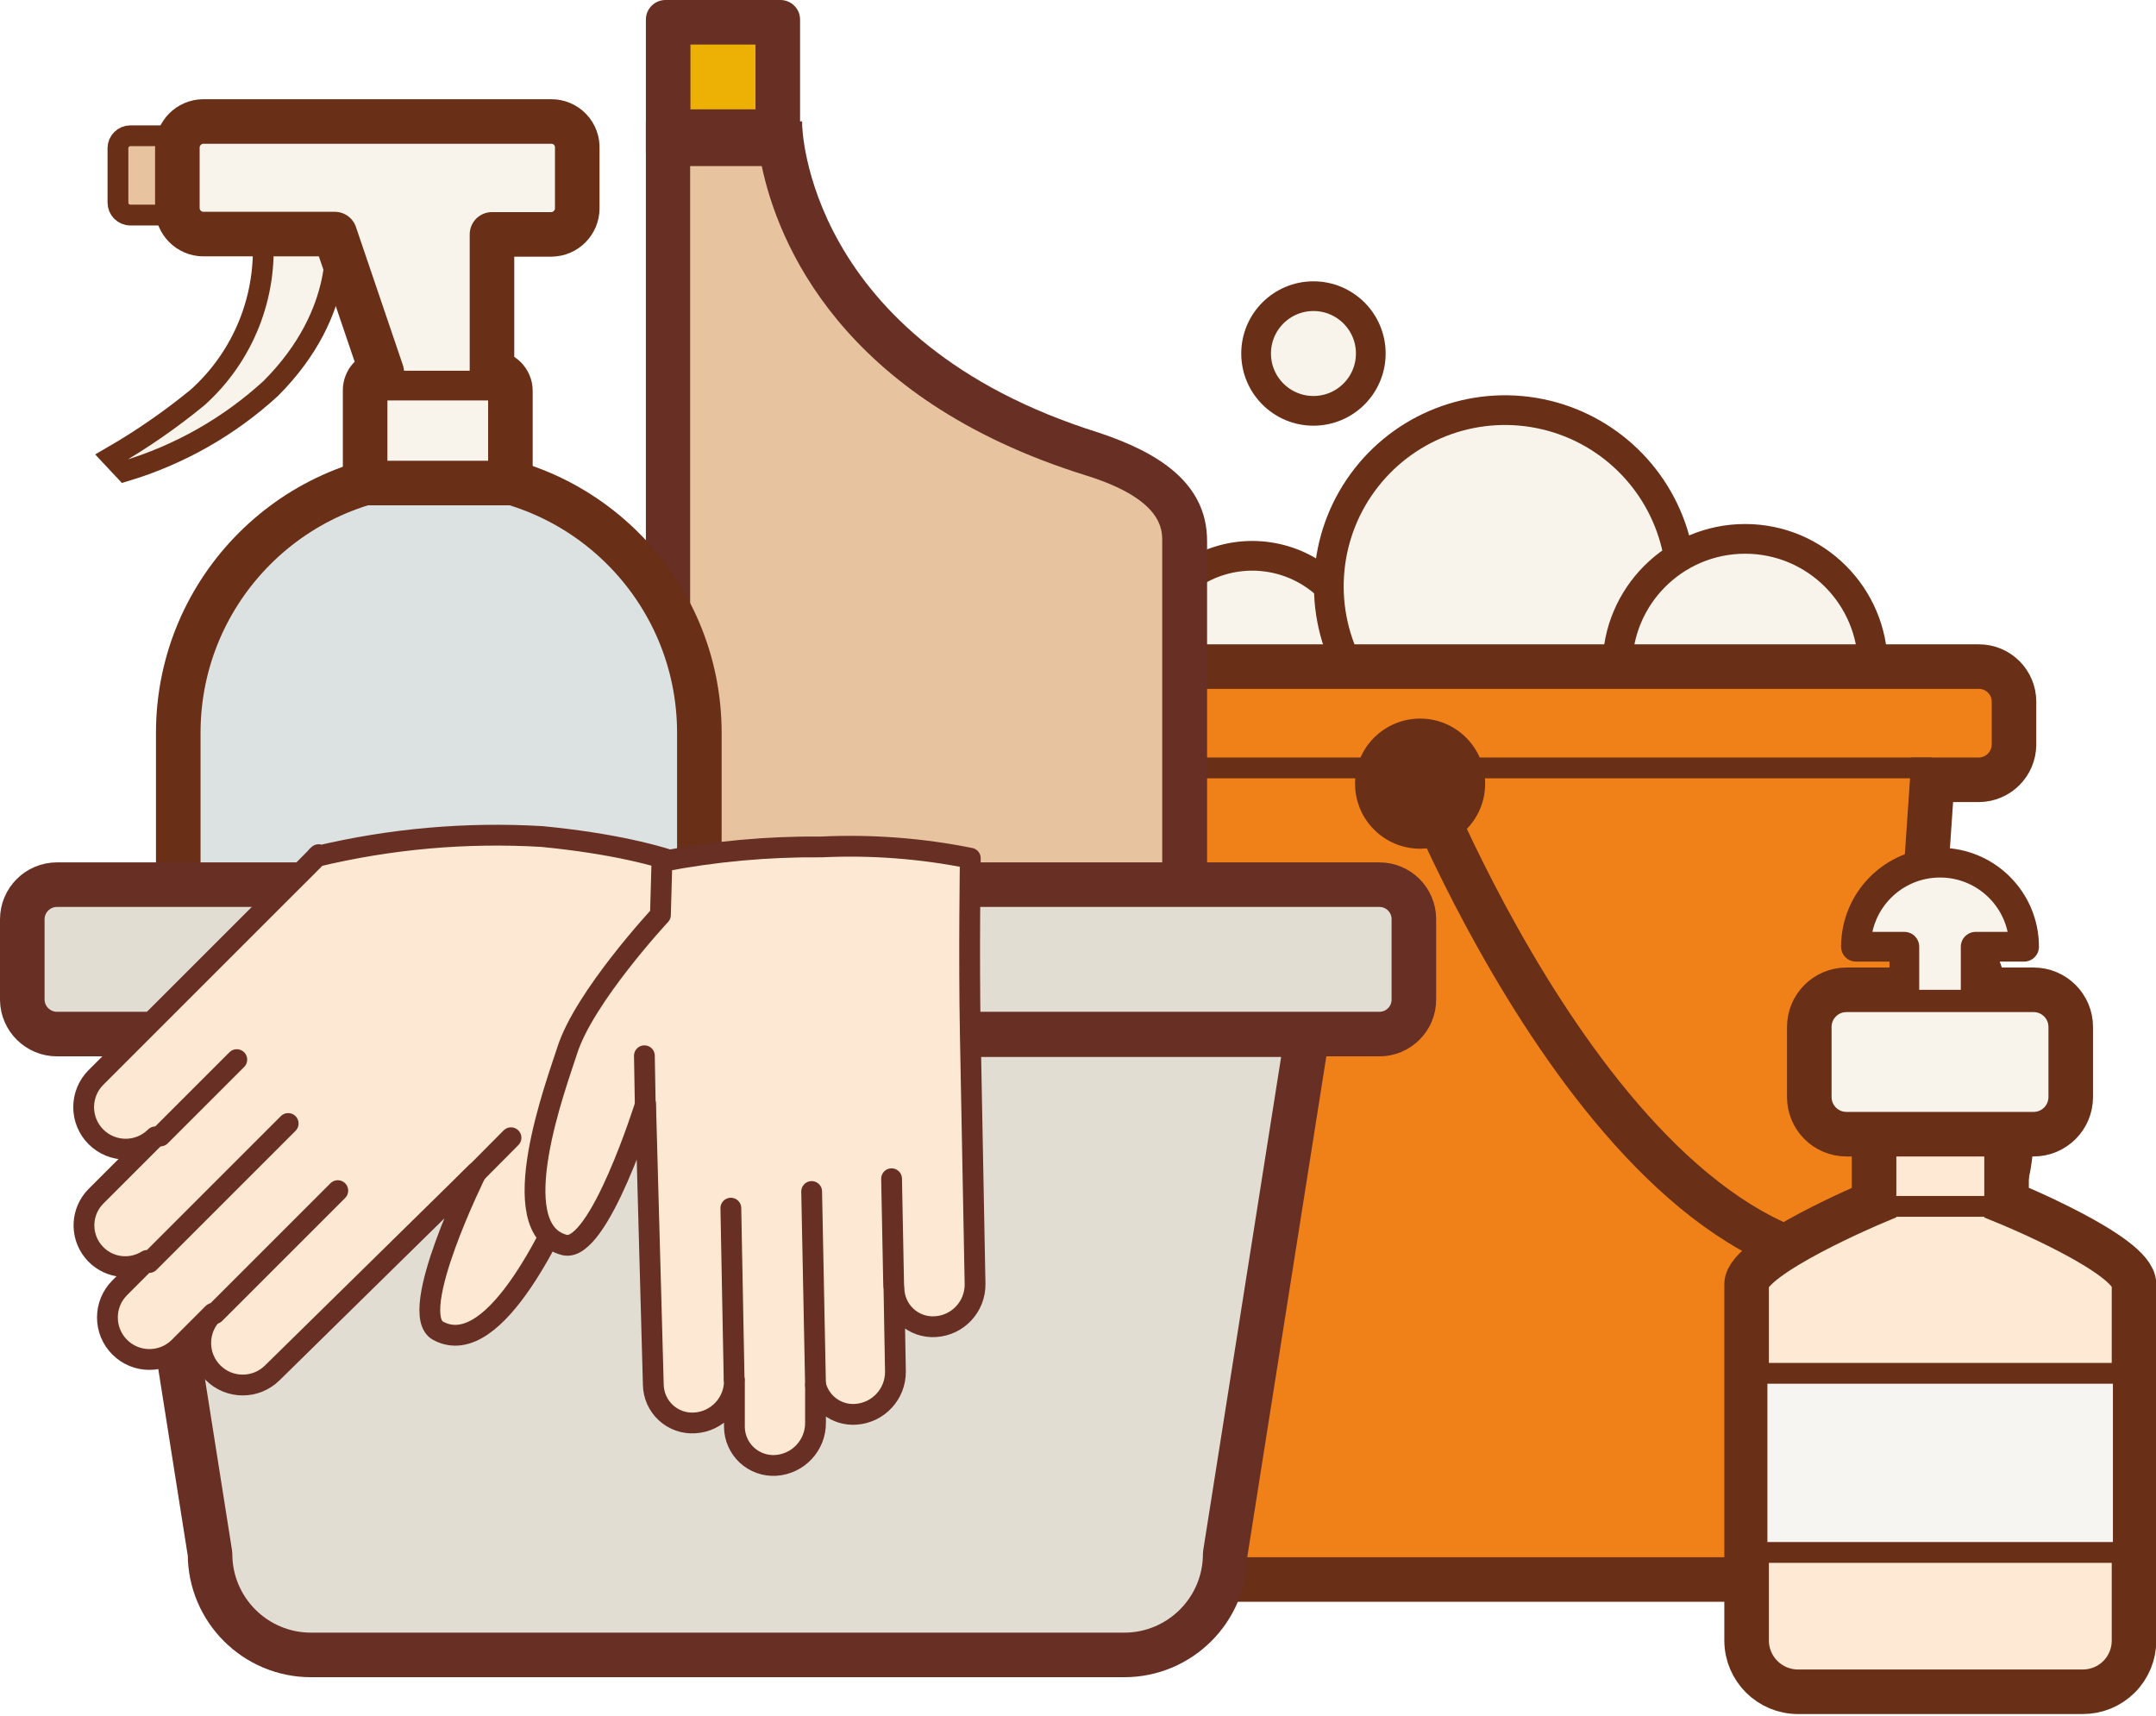
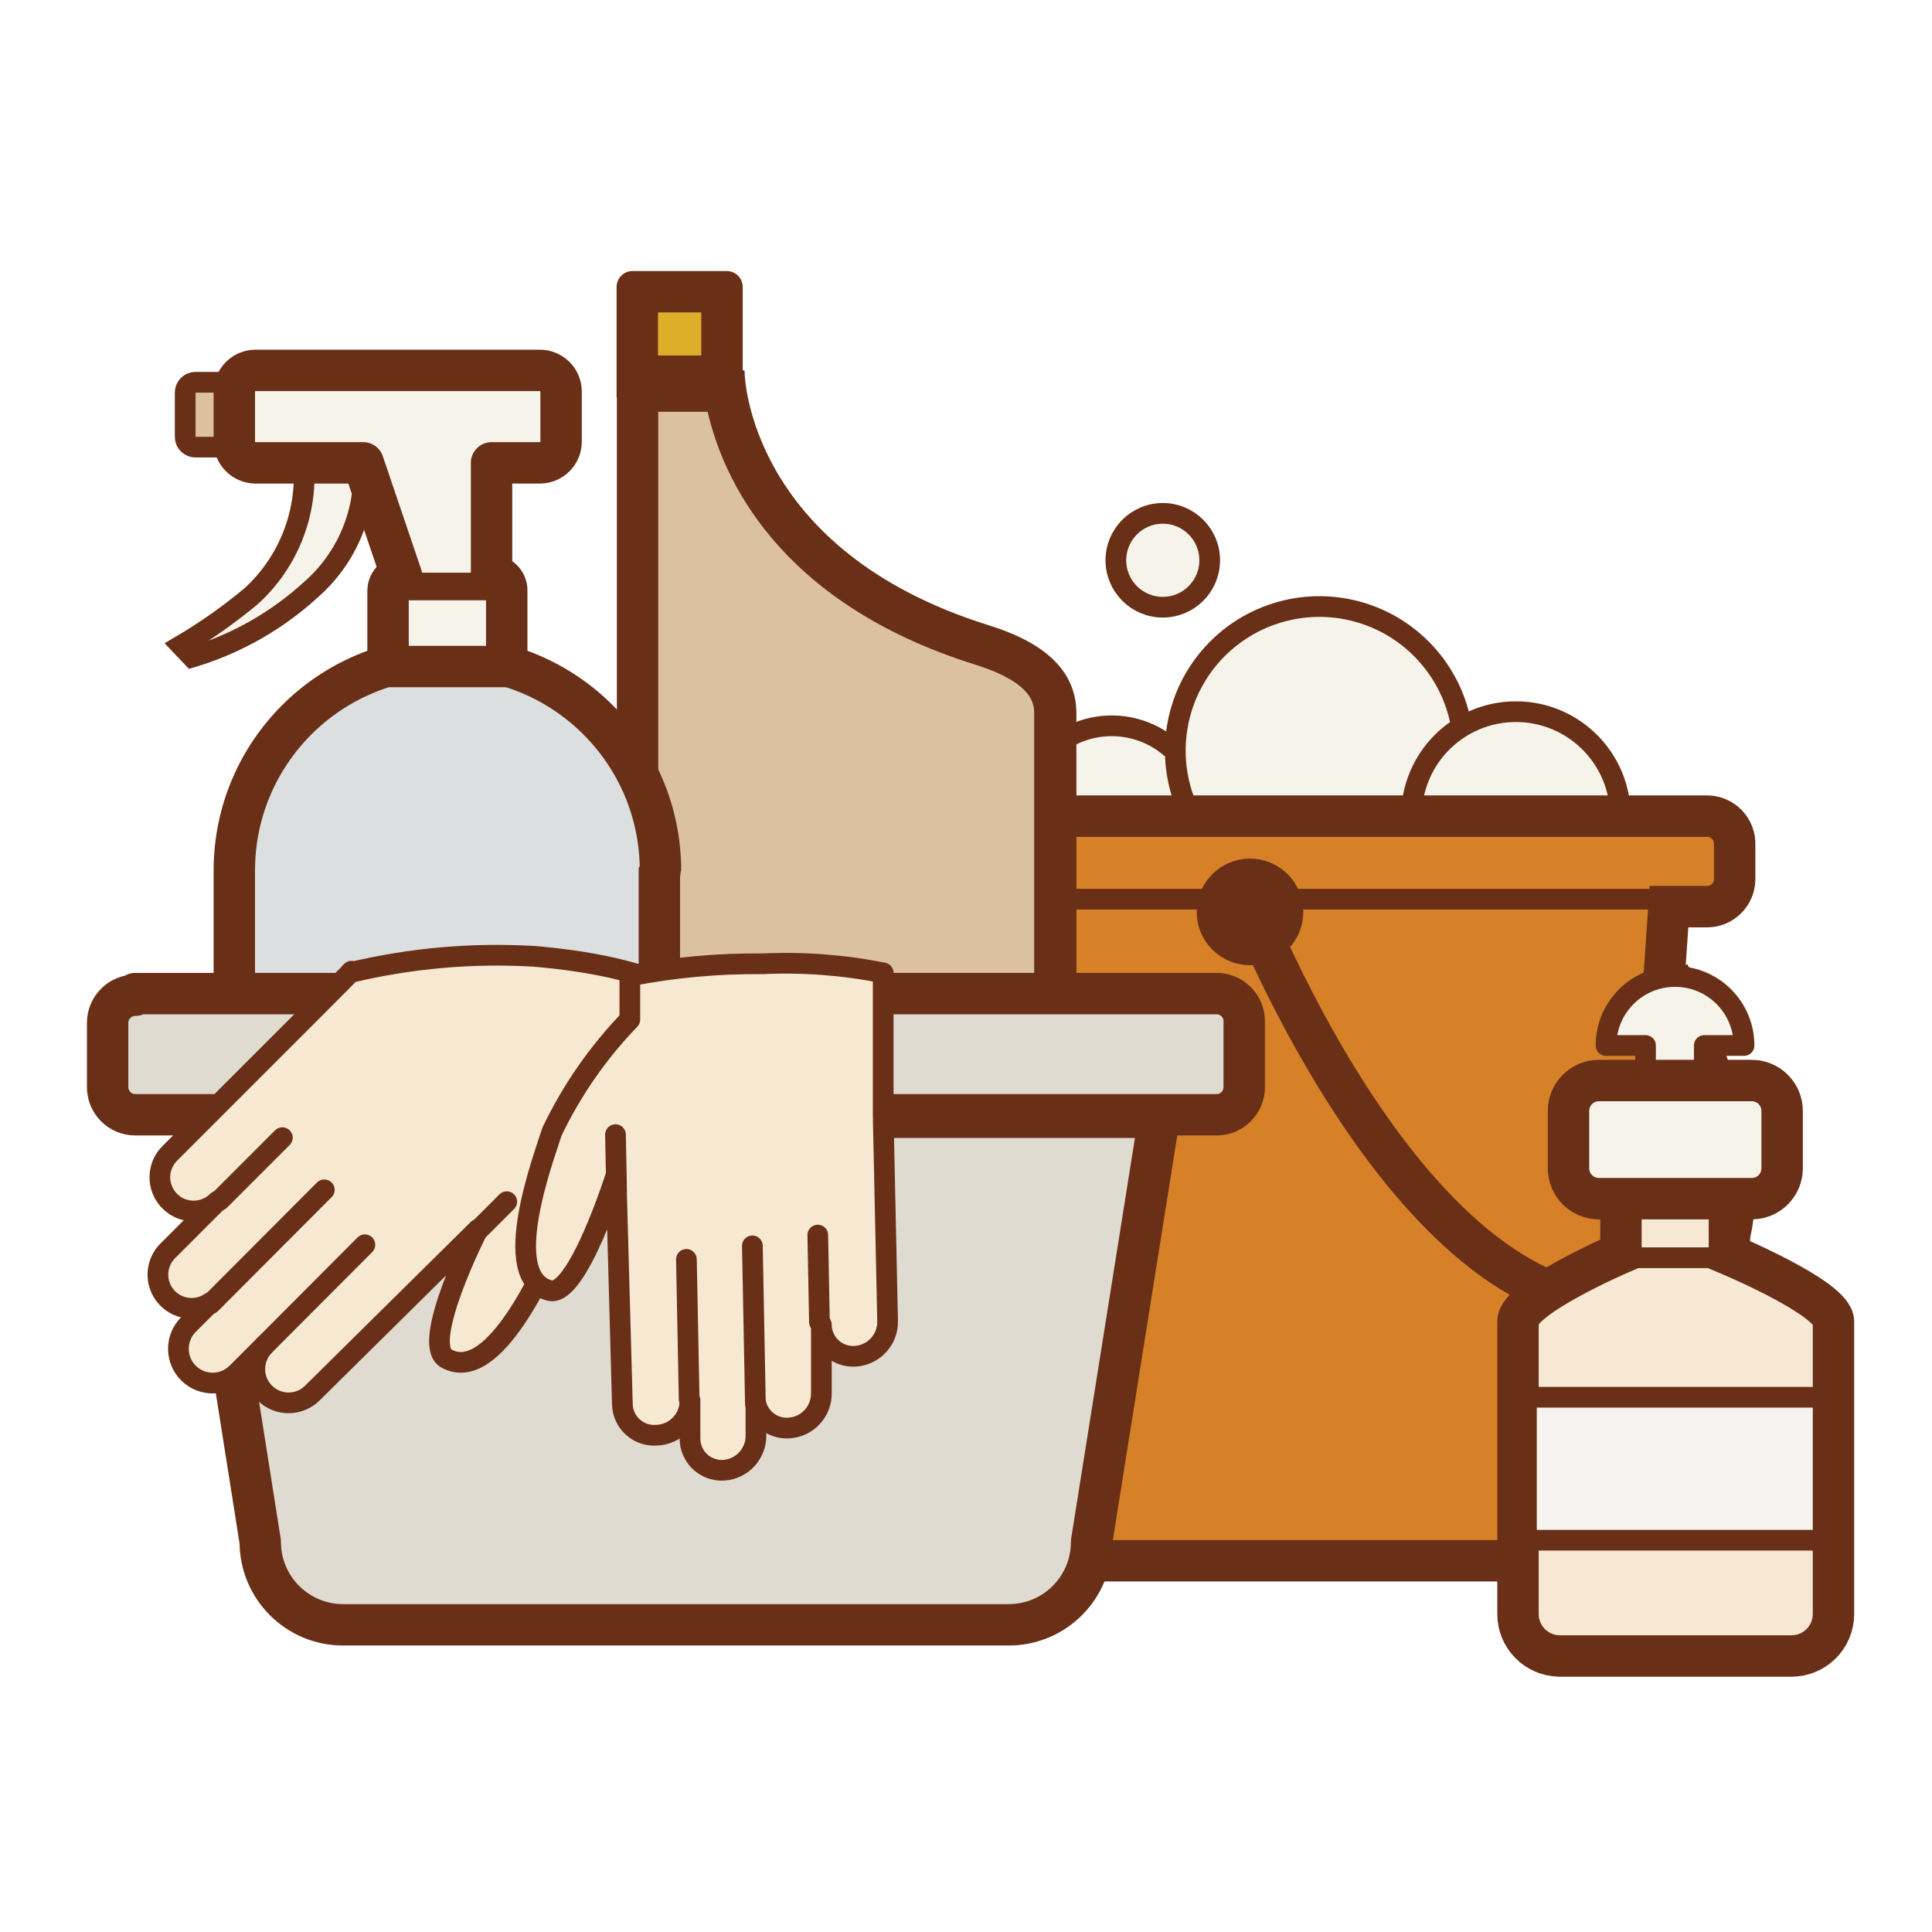
- <svg xmlns="http://www.w3.org/2000/svg" width="72.57" height="57.75" viewBox="0 0 72.57 57.75">
-   <path d="M63.04 22.44a4.29 4.29 0 0 0-6.53-3.67v-.21a5.92 5.92 0 0 0-11.72 1.12h-.11a3.72 3.72 0 0 0-6.2 2.77h24.6z" fill="#f8f4eb" />
-   <path d="M54.44 22.44a4.3 4.3 0 1 1 8.6 0M38.43 22.44a3.72 3.72 0 0 1 6.31-2.68M45.38 22.44a5.93 5.93 0 1 1 11.09-3.88" fill="none" stroke="#692f17" stroke-miterlimit="10" />
-   <circle cx="44.21" cy="11.9" r="1.93" fill="#f8f4eb" stroke="#692f17" stroke-miterlimit="10" />
-   <path d="M66.61 22.44h-31.9a1.18 1.18 0 0 0-1.18 1.18v1.45a1.19 1.19 0 0 0 1.18 1.18h1.57l1.61 23.63a3.3 3.3 0 0 0 3.3 3.29h18.94a3.3 3.3 0 0 0 3.29-3.29l1.62-23.63h1.57a1.19 1.19 0 0 0 1.18-1.18v-1.45a1.18 1.18 0 0 0-1.18-1.18z" fill="#f08119" stroke="#692f17" stroke-miterlimit="10" stroke-width="1.5" fill-rule="evenodd" />
-   <path fill="none" stroke="#692f17" stroke-linejoin="round" stroke-width=".7" d="M35.76 25.85h29.27" />
-   <circle cx="47.8" cy="26.38" r="2.19" fill="#692f17" />
-   <path d="M47.66 25.85s7.16 18.52 16.83 16.61c6.91-1.36.54-13.55.54-13.55" fill="none" stroke="#692f17" stroke-linejoin="round" stroke-width="1.5" />
-   <g>
-     <path fill="#edb004" d="M22.48.75h3.69v3.68h-3.69z" />
-     <path d="M25.43 1.5v2.18h-2.19V1.5h2.19m.84-1.5H22.4a.66.66 0 0 0-.66.66v4.52h5.19V.66a.66.66 0 0 0-.66-.66z" fill="#682f24" />
-     <g>
-       <path d="M25.36 41.21a2.89 2.89 0 0 1-2.88-2.89V4.84h3.78c.28 2 1.82 7.73 10.5 10.45 2.78.87 3.1 2.08 3.1 2.92v20.11a2.89 2.89 0 0 1-2.88 2.89H25.35z" fill="#e7c3a0" />
-       <path d="M25.64 5.59c.53 2.52 2.63 7.83 10.9 10.41 2.58.8 2.58 1.82 2.58 2.21v20.11a2.14 2.14 0 0 1-2.13 2.14H25.36a2.14 2.14 0 0 1-2.13-2.14V5.59h2.41m1.31-1.5h-5.21a.83.83 0 0 0 0 .11v34.12a3.63 3.63 0 0 0 3.63 3.64H37a3.63 3.63 0 0 0 3.63-3.64V18.21c0-2-1.72-3-3.63-3.64-9.92-3.1-10-10.38-10-10.38v-.11z" fill="#682f24" />
+ <svg xmlns="http://www.w3.org/2000/svg" width="70" height="70" viewBox="0 0 70 70">
+   <g data-name="Слой 2">
+     <g data-name="Слой 1">
+       <path fill="none" d="M0 0h70v70H0z" />
+       <path d="M58.7 29.57a3.78 3.78 0 0 0-5.75-3.23v-.18a5.21 5.21 0 0 0-10.32 1h-.1A3.27 3.27 0 0 0 37 29.57h21.7z" fill="#f6f3ea" />
+       <path d="M51.14 29.57a3.78 3.78 0 1 1 7.57 0M37 29.57a3.28 3.28 0 0 1 5.55-2.36M43.16 29.58a5.22 5.22 0 1 1 9.76-3.42" fill="none" stroke="#692f17" stroke-miterlimit="10" stroke-width=".75" />
+       <circle cx="42.13" cy="20.3" r="1.7" fill="#f6f3ea" stroke="#692f17" stroke-miterlimit="10" stroke-width=".75" />
+       <path d="M61.85 29.57H33.77a1 1 0 0 0-1 1v1.28a1 1 0 0 0 1 1h1.38l1.42 20.8a2.9 2.9 0 0 0 2.9 2.9h16.68a2.9 2.9 0 0 0 2.9-2.9l1.42-20.8h1.38a1 1 0 0 0 1-1v-1.24a1 1 0 0 0-1-1.04z" fill="#d68028" stroke="#692f17" stroke-miterlimit="10" stroke-width="1.5" fill-rule="evenodd" />
+       <path fill="none" stroke="#692f17" stroke-linejoin="round" stroke-width=".75" d="M34.69 32.58h25.77" />
+       <circle cx="45.29" cy="33.04" r="1.93" fill="#692f17" />
+       <path d="M45.17 32.58S51.47 48.88 60 47.2c6.08-1.2.47-11.92.47-11.92" fill="none" stroke="#692f17" stroke-linejoin="round" stroke-width="1.5" />
+       <path fill="#ddae29" d="M23.09 10.57h3.07v3.06h-3.07z" />
+       <path d="M25.41 11.32v1.56h-1.57v-1.56h1.57m.92-1.5h-3.41a.58.58 0 0 0-.58.58v4h4.57v-4a.58.58 0 0 0-.58-.58z" fill="#692f17" />
+       <path d="M25.54 46a2.45 2.45 0 0 1-2.44-2.45V14.17h3.16C26.53 16 28 21 35.55 23.37c2.39.75 2.67 1.78 2.67 2.49v17.7A2.45 2.45 0 0 1 35.77 46z" fill="#dbc19f" />
+       <path d="M25.64 14.92c.53 2.31 2.48 6.9 9.69 9.16 2.14.67 2.14 1.47 2.14 1.77v17.7a1.7 1.7 0 0 1-1.69 1.7H25.54a1.7 1.7 0 0 1-1.69-1.7V14.92h1.8m1.3-1.5h-4.6a.74.74 0 0 0 0 .09v30a3.2 3.2 0 0 0 3.19 3.2h10.23A3.2 3.2 0 0 0 39 43.55v-17.7c0-1.77-1.51-2.68-3.19-3.2-8.73-2.73-8.83-9.13-8.83-9.13v-.09z" fill="#692f17" />
+       <path d="M11 16.77a5.87 5.87 0 0 1-1.9 4.83 19.1 19.1 0 0 1-2.54 1.79l.4.42a11.11 11.11 0 0 0 4.31-2.45 5.57 5.57 0 0 0 1.89-4.6z" fill="#f6f3ea" stroke="#692f17" stroke-miterlimit="10" stroke-width=".75" />
+       <rect x="6.71" y="13.85" width="2.68" height="2.35" rx=".37" ry=".37" fill="#dcc19f" stroke="#692f17" stroke-miterlimit="10" stroke-width=".75" />
+       <path d="M23.93 31.54a7.72 7.72 0 1 0-15.44 0v12.8a3.2 3.2 0 0 0 3.2 3.2h9a3.2 3.2 0 0 0 3.2-3.2V31.63s.04-.08.04-.09z" fill="#dcdfe0" stroke="#692f17" stroke-miterlimit="10" stroke-width="1.5" />
+       <path d="M19.55 13.42H9.26a.77.77 0 0 0-.77.77V16a.77.77 0 0 0 .77.77h3.9l1.39 4.1a.54.54 0 0 0-.49.54v2.74h4.3V21.4a.54.54 0 0 0-.55-.55v-4.08h1.75a.77.77 0 0 0 .77-.77v-1.81a.77.77 0 0 0-.78-.77z" fill="#f6f3ea" stroke="#692f17" stroke-linecap="round" stroke-linejoin="round" stroke-width="1.5" />
+       <path d="M7 40.48l2.43 15.39a3 3 0 0 0 3 3h24.12a3 3 0 0 0 3-3L42 40.48zM4.9 36h39.18a1 1 0 0 1 1 1v2.39a1 1 0 0 1-1 1H4.9a1 1 0 0 1-1-1v-2.33a1 1 0 0 1 1-1z" fill="#dfdbd1" stroke="#692f17" stroke-linecap="round" stroke-linejoin="round" stroke-width="1.5" />
+       <path d="M24.68 36l-3.75 4.13s0 3.32-.74 4.83c-.44.9-2.26 5.2-4 4.27-1-.51 1.13-4.69 1.13-4.69l-6 5.93a1.22 1.22 0 1 1-1.73-1.73l-1 1A1.22 1.22 0 0 1 6.82 48l.81-.81a1.22 1.22 0 0 1-1.52-1.9l1.77-1.77a1.22 1.22 0 0 1-1.73-1.73l5.34-5.34c1.65-1.65 1.19-1.21 1.19-1.21a22.83 22.83 0 0 1 6.68-.59C23.45 35 24.68 36 24.68 36z" fill="#f7e8d2" stroke="#692f17" stroke-linecap="round" stroke-linejoin="round" stroke-width=".75" fill-rule="evenodd" />
+       <path fill="#f7e8d2" stroke="#692f17" stroke-linecap="round" stroke-linejoin="round" stroke-width=".75" d="M9.58 48.75l3.64-3.65M7.63 47.24l4.12-4.13M7.96 43.49l2.27-2.27M16.9 45l1.46-1.46" />
+       <path d="M22.82 35.36v1.58A15.41 15.41 0 0 0 20 41c-.3.95-1.94 5.29-.08 5.76 1 .26 2.4-4.18 2.4-4.18l.23 8.31A1.15 1.15 0 0 0 23.79 52 1.25 1.25 0 0 0 25 50.73v1.4a1.15 1.15 0 0 0 1.22 1.14A1.25 1.25 0 0 0 27.39 52v-1.13a1.15 1.15 0 0 0 1.19.87 1.25 1.25 0 0 0 1.18-1.27V48a1.15 1.15 0 0 0 1.22 1.14 1.25 1.25 0 0 0 1.18-1.27L32 40.45v-5.2a18 18 0 0 0-4.37-.33 23.89 23.89 0 0 0-4.81.44z" fill="#f7e8d2" stroke="#692f17" stroke-linecap="round" stroke-linejoin="round" stroke-width=".75" fill-rule="evenodd" />
+       <path fill="#f7e8d2" stroke="#692f17" stroke-linecap="round" stroke-linejoin="round" stroke-width=".75" d="M24.97 50.69l-.1-5.06M27.37 50.87l-.11-5.73M29.69 47.9l-.06-3.15M22.34 43.13l-.04-2.02" />
+       <path fill="none" stroke="#692f17" stroke-miterlimit="10" d="M18.1 21.25h-4.22" />
+       <path d="M58.73 43v2.4S55 47 55 47.88v10.6A1.52 1.52 0 0 0 56.48 60h8.43a1.52 1.52 0 0 0 1.52-1.52v-10.6c0-.84-3.77-2.42-3.77-2.42V43" fill="#f7e8d3" stroke="#692f17" stroke-miterlimit="10" stroke-width="1.5" fill-rule="evenodd" />
+       <path d="M61.75 39.15v-1.27h1.44a2.49 2.49 0 1 0-5 0h1.43v1.27" fill="#f6f3ea" stroke="#692f17" stroke-linecap="round" stroke-linejoin="round" stroke-width=".75" fill-rule="evenodd" />
+       <path fill="#f7e8d2" stroke="#692f17" stroke-miterlimit="10" stroke-width=".75" d="M58.66 45.57h4.07" />
+       <path fill="#f5f4f0" d="M55.34 50.58h10.72v5.18H55.34z" />
+       <path d="M65.68 51v4.43h-10V51h10m.75-.75H55v5.93h11.43v-5.97z" fill="#692f17" />
+       <rect x="56.83" y="39.15" width="7.74" height="4.28" rx="1.1" ry="1.1" fill="#f6f3ea" stroke="#692f17" stroke-linecap="round" stroke-linejoin="round" stroke-width="1.5" />
    </g>
  </g>
-   <g stroke="#692f17">
-     <path d="M8.84 7.89a6.66 6.66 0 0 1-2.19 5.49 21.7 21.7 0 0 1-2.89 2l.45.48a12.62 12.62 0 0 0 4.9-2.78c2.62-2.62 2.15-5.22 2.15-5.22H8.84z" fill="#f8f4eb" stroke-miterlimit="10" stroke-width=".7" />
-     <rect x="3.97" y="4.57" width="3.04" height="2.67" rx=".42" ry=".42" fill="#e7c3a0" stroke-miterlimit="10" stroke-width=".7" />
-     <path d="M23.54 24.67a8.77 8.77 0 1 0-17.54 0V39.22a3.64 3.64 0 0 0 3.64 3.64H19.9a3.64 3.64 0 0 0 3.64-3.64V24.78v-.05-.06z" fill="#dce1e2" stroke-miterlimit="10" stroke-width="1.5" />
-     <path d="M18.56 4.09H6.84a.88.88 0 0 0-.87.88V7a.88.88 0 0 0 .87.88h4.43l1.58 4.65a.61.61 0 0 0-.56.61v3.12h4.89v-3.1a.62.62 0 0 0-.62-.62V7.89h2a.88.88 0 0 0 .87-.88V5a.87.87 0 0 0-.87-.91z" fill="#f8f4eb" stroke-linecap="round" stroke-linejoin="round" stroke-width="1.5" />
-   </g>
-   <path d="M4.31 34.83l2.76 17.48a3.4 3.4 0 0 0 3.4 3.4h27.37a3.4 3.4 0 0 0 3.4-3.4L44 34.83H4.27zM1.92 29.78h44.51a1.16 1.16 0 0 1 1.16 1.16v2.71a1.16 1.16 0 0 1-1.16 1.16H1.92a1.17 1.17 0 0 1-1.17-1.15v-2.71a1.17 1.17 0 0 1 1.17-1.17z" fill="#e2ddd3" stroke="#682f24" stroke-linecap="round" stroke-linejoin="round" stroke-width="1.5" />
-   <g fill="#fde9d3" stroke="#682f24" stroke-linecap="round" stroke-linejoin="round" stroke-width=".7">
-     <path d="M24.4 29.78l-4.26 4.69s0 3.77-.84 5.48c-.5 1-2.57 5.91-4.55 4.85-1.08-.58 1.28-5.33 1.28-5.33l-6.86 6.74a1.414 1.414 0 1 1-2-2l-1.14 1.14a1.414 1.414 0 0 1-2-2l.92-.92a1.39 1.39 0 0 1-1.72-2.16l2-2a1.414 1.414 0 0 1-2-2L9.3 30.2c1.88-1.87 1.36-1.37 1.36-1.37a25.93 25.93 0 0 1 7.58-.67c4.75.46 6.16 1.62 6.16 1.62z" fill-rule="evenodd" />
-     <path d="M7.23 44.22l4.14-4.14M5.02 42.5l4.68-4.68M5.4 38.24l2.57-2.57M15.55 39.96l1.65-1.66" />
-   </g>
-   <g fill="#fde9d3" stroke="#682f24" stroke-linecap="round" stroke-linejoin="round" stroke-width=".7">
-     <path d="M22.28 29l-.05 1.8s-2.57 2.76-3.14 4.57c-.34 1.07-2.2 6-.09 6.54 1.16.29 2.73-4.75 2.73-4.75l.26 9.45a1.31 1.31 0 0 0 1.39 1.29 1.42 1.42 0 0 0 1.34-1.44v1.58a1.31 1.31 0 0 0 1.39 1.29 1.43 1.43 0 0 0 1.34-1.44v-1.28a1.3 1.3 0 0 0 1.35 1 1.43 1.43 0 0 0 1.34-1.44l-.05-2.8a1.31 1.31 0 0 0 1.39 1.29 1.42 1.42 0 0 0 1.34-1.44l-.16-8.43c-.05-2.61 0-5.9 0-5.9a20.46 20.46 0 0 0-5-.38 27.14 27.14 0 0 0-5.38.49z" fill-rule="evenodd" />
-     <path d="M24.71 46.43l-.11-5.76M27.45 46.63l-.13-6.52M30.08 43.26l-.07-3.58M21.73 37.84l-.04-2.3" />
-   </g>
-   <path fill="none" stroke="#692f17" stroke-miterlimit="10" d="M16.91 12.98h-4.8" />
-   <g>
-     <path d="M63.08 37.75v2.73s-4.29 1.8-4.29 2.75v12a1.73 1.73 0 0 0 1.73 1.72h9.58a1.72 1.72 0 0 0 1.73-1.72v-12c0-1-4.29-2.75-4.29-2.75v-2.73" fill="#fee9d4" stroke="#692f17" stroke-miterlimit="10" stroke-width="1.5" fill-rule="evenodd" />
-     <rect x="60.9" y="33.32" width="8.8" height="4.86" rx="1.25" ry="1.25" fill="#f8f4eb" stroke="#692f17" stroke-linecap="round" stroke-linejoin="round" stroke-width="1.5" />
-     <path d="M66.5 33.32v-1.45h1.63a2.83 2.83 0 1 0-5.66 0h1.63v1.45" fill="#f8f4eb" stroke="#692f17" stroke-linecap="round" stroke-linejoin="round" fill-rule="evenodd" />
-     <path fill="#fde9d3" stroke="#692f17" stroke-miterlimit="10" stroke-width=".7" d="M62.99 40.61h4.62" />
-     <path fill="#f7f5f2" d="M59.13 46.22h12.33v6.03H59.13z" />
-     <path d="M71.12 46.58v5.33H59.49v-5.33h11.63m.7-.7h-13v6.73h13v-6.73z" fill="#692f17" />
-   </g>
</svg>
